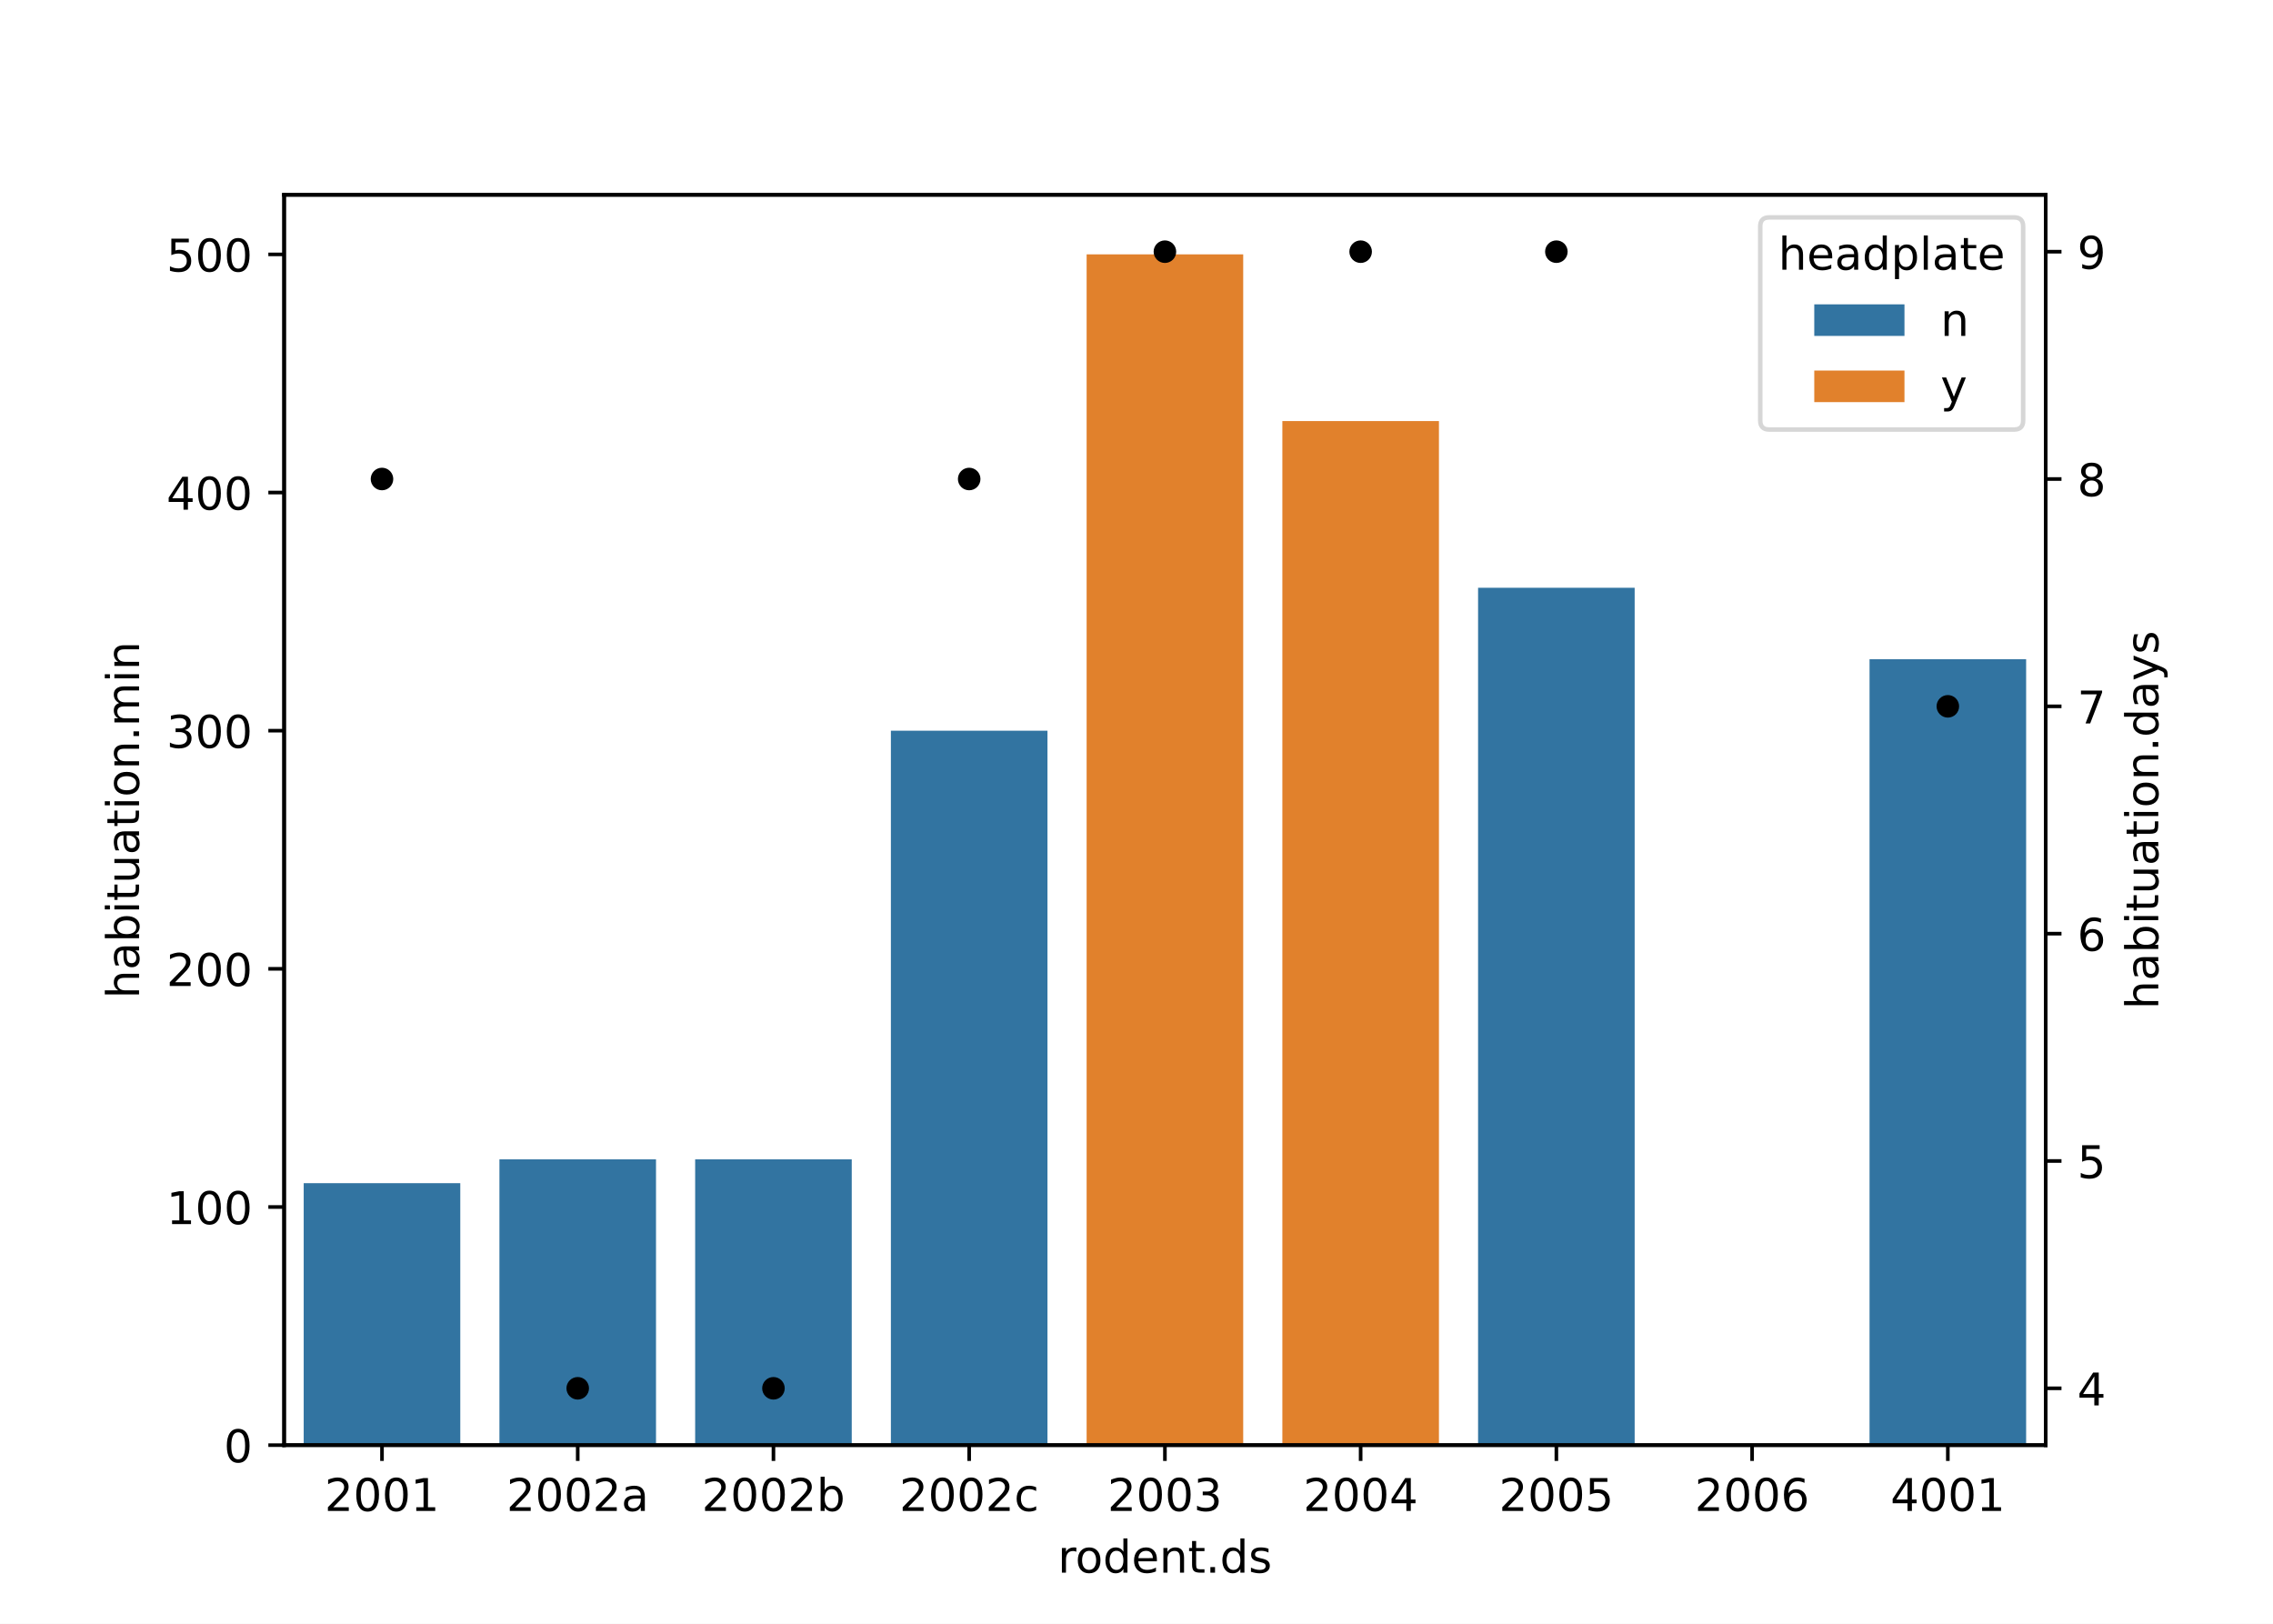
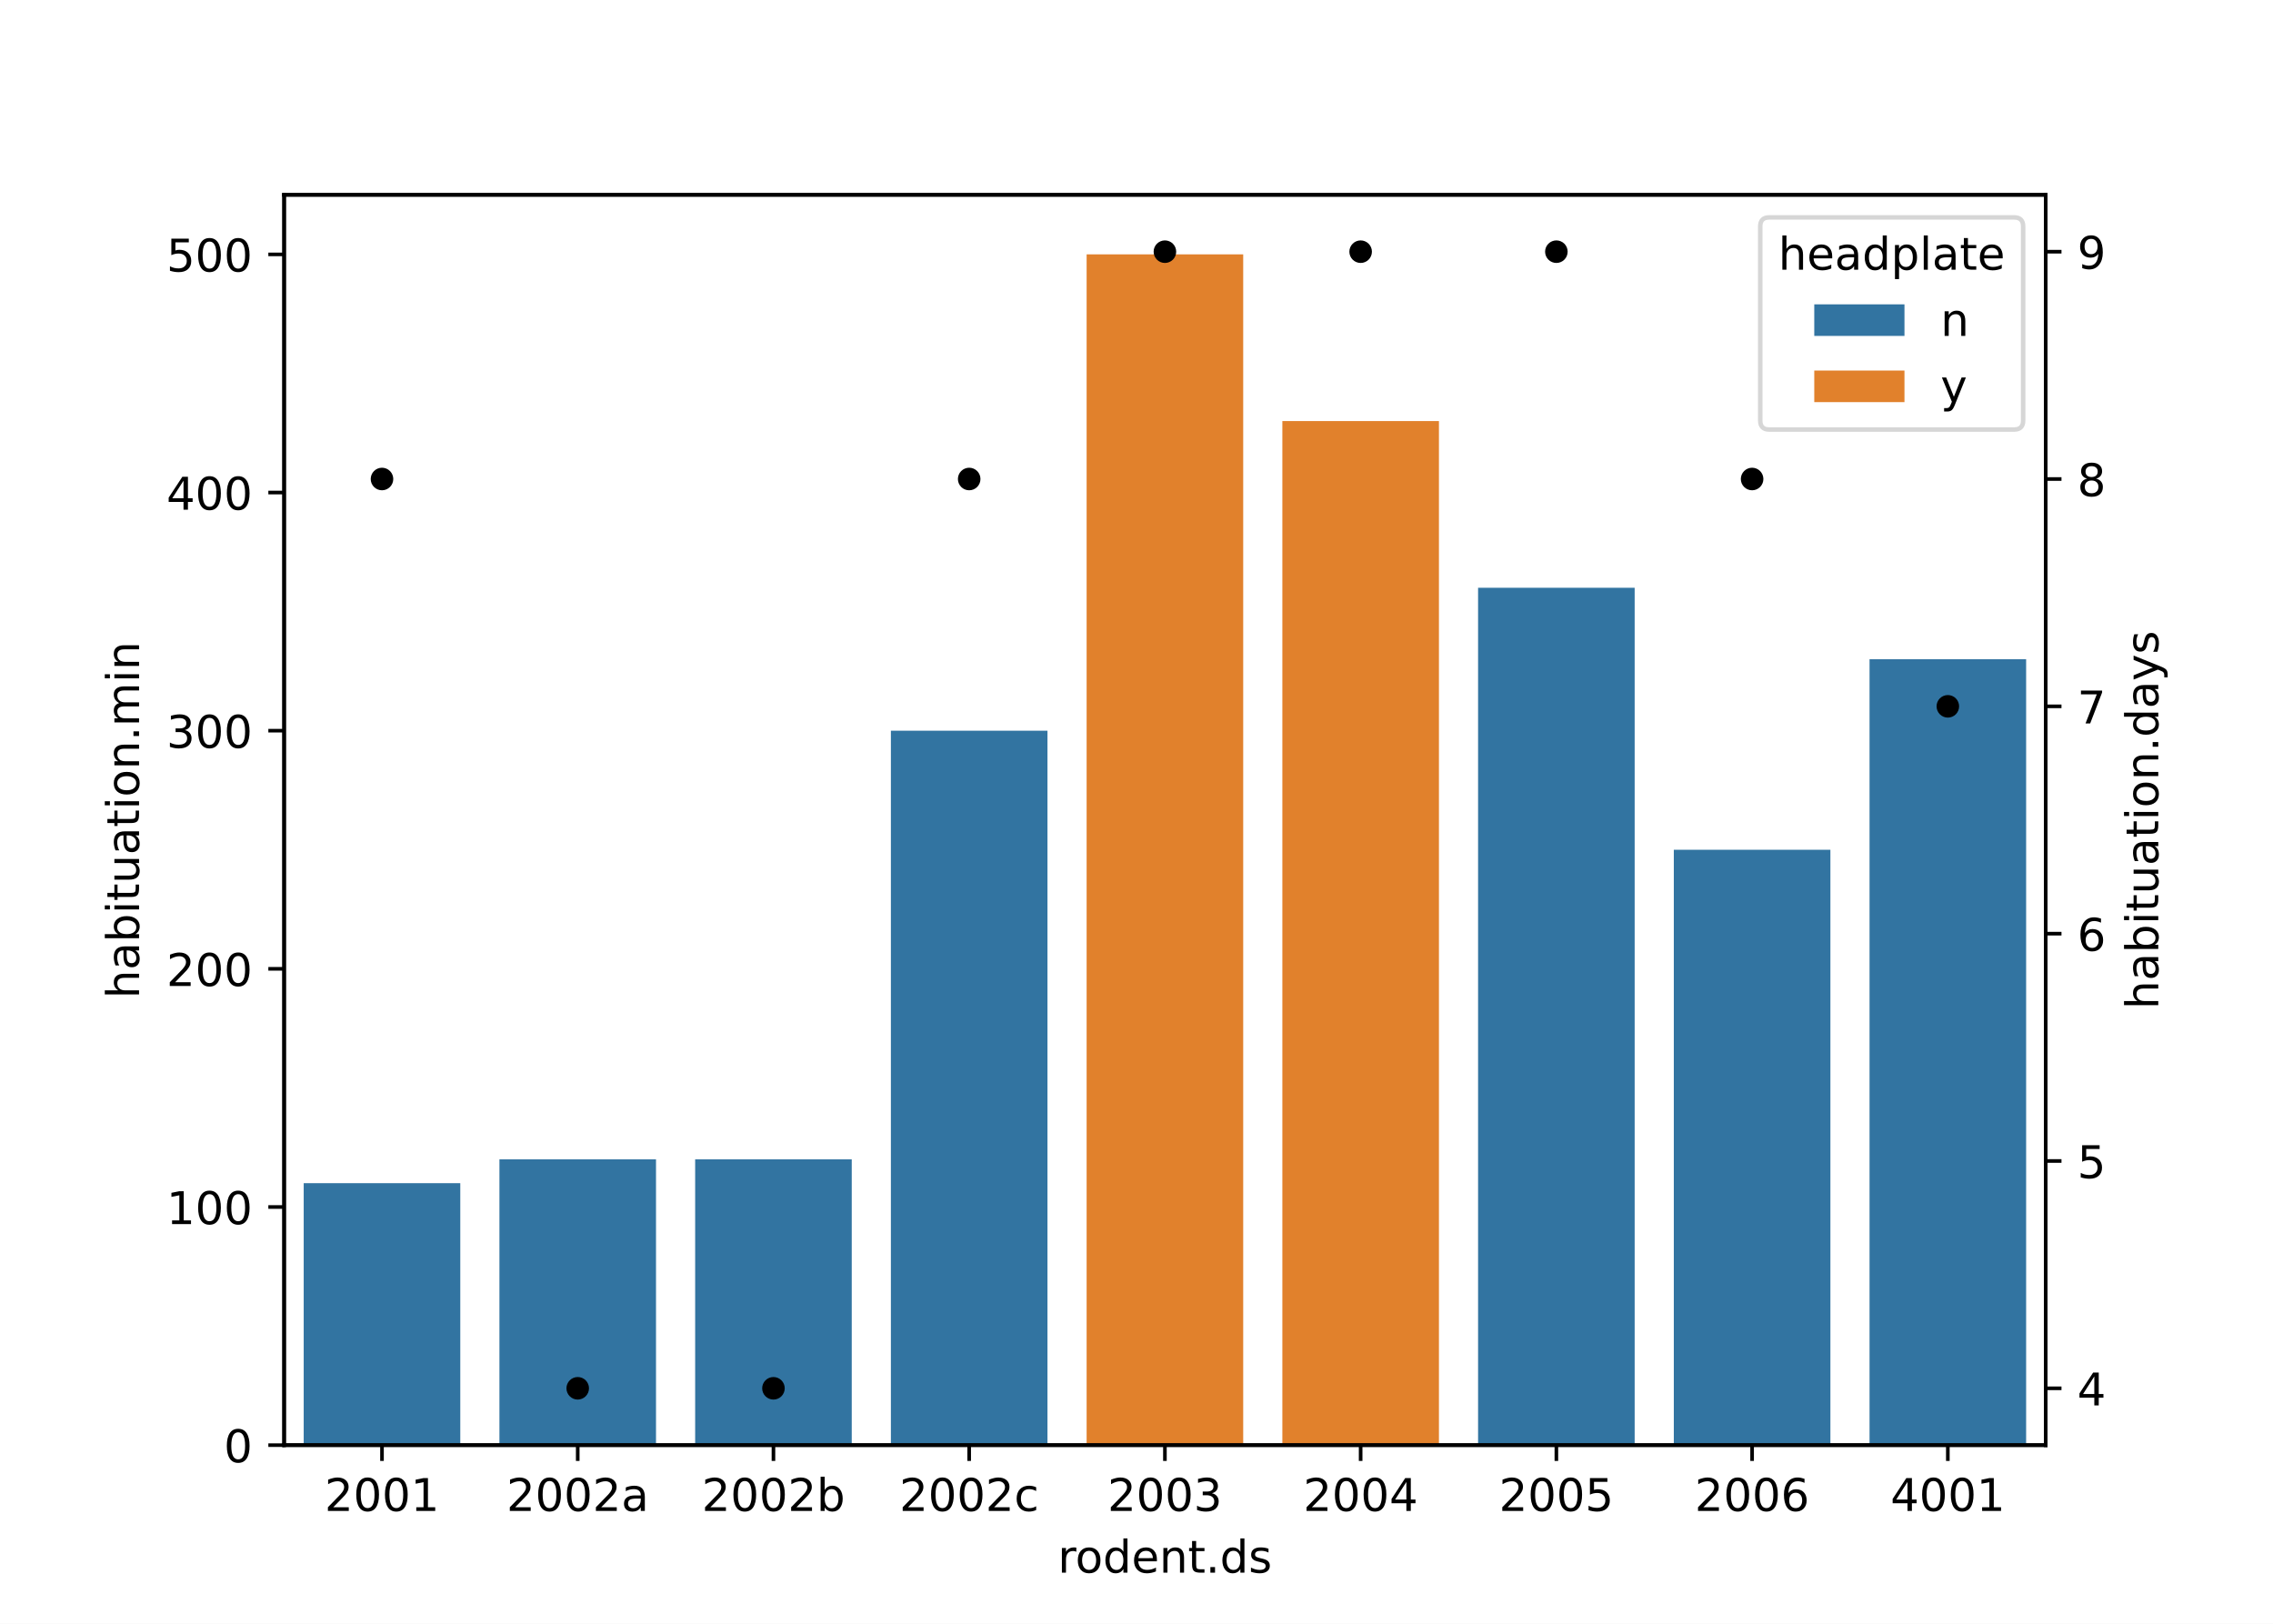
<svg xmlns="http://www.w3.org/2000/svg" xmlns:xlink="http://www.w3.org/1999/xlink" width="504pt" height="360pt" viewBox="0 0 504 360" version="1.1">
  <defs>
    <style type="text/css">*{stroke-linejoin: round; stroke-linecap: butt}</style>
  </defs>
  <g id="figure_1">
    <g id="patch_1">
      <path d="M 0 360  L 504 360  L 504 0  L 0 0  z " style="fill: #ffffff" />
    </g>
    <g id="axes_1">
      <g id="patch_2">
        <path d="M 63 320.4  L 453.6 320.4  L 453.6 43.2  L 63 43.2  z " style="fill: #ffffff" />
      </g>
      <g id="patch_3">
-         <path d="M 67.34 320.4  L 102.06 320.4  L 102.06 262.32  L 67.34 262.32  z " clip-path="url(#p3a5b4fd24f)" style="fill: #3274a1" />
+         <path d="M 67.34 320.4  L 102.06 320.4  L 102.06 262.32  L 67.34 262.32  z " clip-path="url(#pb6bd3cffd9)" style="fill: #3274a1" />
      </g>
      <g id="patch_4">
-         <path d="M 110.74 320.4  L 145.46 320.4  L 145.46 257.04  L 110.74 257.04  z " clip-path="url(#p3a5b4fd24f)" style="fill: #3274a1" />
+         <path d="M 110.74 320.4  L 145.46 320.4  L 145.46 257.04  L 110.74 257.04  z " clip-path="url(#pb6bd3cffd9)" style="fill: #3274a1" />
      </g>
      <g id="patch_5">
-         <path d="M 154.14 320.4  L 188.86 320.4  L 188.86 257.04  L 154.14 257.04  z " clip-path="url(#p3a5b4fd24f)" style="fill: #3274a1" />
+         <path d="M 154.14 320.4  L 188.86 320.4  L 188.86 257.04  L 154.14 257.04  z " clip-path="url(#pb6bd3cffd9)" style="fill: #3274a1" />
      </g>
      <g id="patch_6">
-         <path d="M 197.54 320.4  L 232.26 320.4  L 232.26 162  L 197.54 162  z " clip-path="url(#p3a5b4fd24f)" style="fill: #3274a1" />
+         <path d="M 197.54 320.4  L 232.26 320.4  L 232.26 162  L 197.54 162  z " clip-path="url(#pb6bd3cffd9)" style="fill: #3274a1" />
      </g>
      <g id="patch_7">
-         <path d="M 327.74 320.4  L 362.46 320.4  L 362.46 130.32  L 327.74 130.32  z " clip-path="url(#p3a5b4fd24f)" style="fill: #3274a1" />
+         <path d="M 327.74 320.4  L 362.46 320.4  L 362.46 130.32  L 327.74 130.32  z " clip-path="url(#pb6bd3cffd9)" style="fill: #3274a1" />
      </g>
      <g id="patch_8">
-         <path d="M 414.54 320.4  L 449.26 320.4  L 449.26 146.16  L 414.54 146.16  z " clip-path="url(#p3a5b4fd24f)" style="fill: #3274a1" />
+         <path d="M 371.14 320.4  L 405.86 320.4  L 405.86 188.4  L 371.14 188.4  z " clip-path="url(#pb6bd3cffd9)" style="fill: #3274a1" />
      </g>
      <g id="patch_9">
-         <path d="M 240.94 320.4  L 275.66 320.4  L 275.66 56.4  L 240.94 56.4  z " clip-path="url(#p3a5b4fd24f)" style="fill: #e1812c" />
+         <path d="M 414.54 320.4  L 449.26 320.4  L 449.26 146.16  L 414.54 146.16  z " clip-path="url(#pb6bd3cffd9)" style="fill: #3274a1" />
      </g>
      <g id="patch_10">
-         <path d="M 284.34 320.4  L 319.06 320.4  L 319.06 93.36  L 284.34 93.36  z " clip-path="url(#p3a5b4fd24f)" style="fill: #e1812c" />
+         <path d="M 240.94 320.4  L 275.66 320.4  L 275.66 56.4  L 240.94 56.4  z " clip-path="url(#pb6bd3cffd9)" style="fill: #e1812c" />
      </g>
      <g id="patch_11">
-         <path d="M 84.7 320.4  L 84.7 320.4  L 84.7 320.4  L 84.7 320.4  z " clip-path="url(#p3a5b4fd24f)" style="fill: #3274a1" />
+         <path d="M 284.34 320.4  L 319.06 320.4  L 319.06 93.36  L 284.34 93.36  z " clip-path="url(#pb6bd3cffd9)" style="fill: #e1812c" />
      </g>
      <g id="patch_12">
-         <path d="M 84.7 320.4  L 84.7 320.4  L 84.7 320.4  L 84.7 320.4  z " clip-path="url(#p3a5b4fd24f)" style="fill: #e1812c" />
+         <path d="M 84.7 320.4  L 84.7 320.4  L 84.7 320.4  L 84.7 320.4  z " clip-path="url(#pb6bd3cffd9)" style="fill: #3274a1" />
+       </g>
+       <g id="patch_13">
+         <path d="M 84.7 320.4  L 84.7 320.4  L 84.7 320.4  L 84.7 320.4  z " clip-path="url(#pb6bd3cffd9)" style="fill: #e1812c" />
      </g>
      <g id="matplotlib.axis_1">
        <g id="xtick_1">
          <g id="line2d_1">
            <defs>
-               <path id="m204ab51cd9" d="M 0 0  L 0 3.5  " style="stroke: #000000; stroke-width: 0.8" />
+               <path id="ma898534e21" d="M 0 0  L 0 3.5  " style="stroke: #000000; stroke-width: 0.8" />
            </defs>
            <g>
-               <use xlink:href="#m204ab51cd9" x="84.7" y="320.4" style="stroke: #000000; stroke-width: 0.8" />
+               <use xlink:href="#ma898534e21" x="84.7" y="320.4" style="stroke: #000000; stroke-width: 0.8" />
            </g>
          </g>
          <g id="text_1">
            <g transform="translate(71.975 334.9984) scale(0.1 -0.1)">
              <defs>
                <path id="DejaVuSans-32" d="M 1228 531  L 3431 531  L 3431 0  L 469 0  L 469 531  Q 828 903 1448 1529  Q 2069 2156 2228 2338  Q 2531 2678 2651 2914  Q 2772 3150 2772 3378  Q 2772 3750 2511 3984  Q 2250 4219 1831 4219  Q 1534 4219 1204 4116  Q 875 4013 500 3803  L 500 4441  Q 881 4594 1212 4672  Q 1544 4750 1819 4750  Q 2544 4750 2975 4387  Q 3406 4025 3406 3419  Q 3406 3131 3298 2873  Q 3191 2616 2906 2266  Q 2828 2175 2409 1742  Q 1991 1309 1228 531  z " transform="scale(0.015625)" />
                <path id="DejaVuSans-30" d="M 2034 4250  Q 1547 4250 1301 3770  Q 1056 3291 1056 2328  Q 1056 1369 1301 889  Q 1547 409 2034 409  Q 2525 409 2770 889  Q 3016 1369 3016 2328  Q 3016 3291 2770 3770  Q 2525 4250 2034 4250  z M 2034 4750  Q 2819 4750 3233 4129  Q 3647 3509 3647 2328  Q 3647 1150 3233 529  Q 2819 -91 2034 -91  Q 1250 -91 836 529  Q 422 1150 422 2328  Q 422 3509 836 4129  Q 1250 4750 2034 4750  z " transform="scale(0.015625)" />
                <path id="DejaVuSans-31" d="M 794 531  L 1825 531  L 1825 4091  L 703 3866  L 703 4441  L 1819 4666  L 2450 4666  L 2450 531  L 3481 531  L 3481 0  L 794 0  L 794 531  z " transform="scale(0.015625)" />
              </defs>
              <use xlink:href="#DejaVuSans-32" />
              <use xlink:href="#DejaVuSans-30" transform="translate(63.62305 0)" />
              <use xlink:href="#DejaVuSans-30" transform="translate(127.2461 0)" />
              <use xlink:href="#DejaVuSans-31" transform="translate(190.8691 0)" />
            </g>
          </g>
        </g>
        <g id="xtick_2">
          <g id="line2d_2">
            <g>
-               <use xlink:href="#m204ab51cd9" x="128.1" y="320.4" style="stroke: #000000; stroke-width: 0.8" />
+               <use xlink:href="#ma898534e21" x="128.1" y="320.4" style="stroke: #000000; stroke-width: 0.8" />
            </g>
          </g>
          <g id="text_2">
            <g transform="translate(112.3109 334.9984) scale(0.1 -0.1)">
              <defs>
                <path id="DejaVuSans-61" d="M 2194 1759  Q 1497 1759 1228 1600  Q 959 1441 959 1056  Q 959 750 1161 570  Q 1363 391 1709 391  Q 2188 391 2477 730  Q 2766 1069 2766 1631  L 2766 1759  L 2194 1759  z M 3341 1997  L 3341 0  L 2766 0  L 2766 531  Q 2569 213 2275 61  Q 1981 -91 1556 -91  Q 1019 -91 701 211  Q 384 513 384 1019  Q 384 1609 779 1909  Q 1175 2209 1959 2209  L 2766 2209  L 2766 2266  Q 2766 2663 2505 2880  Q 2244 3097 1772 3097  Q 1472 3097 1187 3025  Q 903 2953 641 2809  L 641 3341  Q 956 3463 1253 3523  Q 1550 3584 1831 3584  Q 2591 3584 2966 3190  Q 3341 2797 3341 1997  z " transform="scale(0.015625)" />
              </defs>
              <use xlink:href="#DejaVuSans-32" />
              <use xlink:href="#DejaVuSans-30" transform="translate(63.62305 0)" />
              <use xlink:href="#DejaVuSans-30" transform="translate(127.2461 0)" />
              <use xlink:href="#DejaVuSans-32" transform="translate(190.8691 0)" />
              <use xlink:href="#DejaVuSans-61" transform="translate(254.4922 0)" />
            </g>
          </g>
        </g>
        <g id="xtick_3">
          <g id="line2d_3">
            <g>
-               <use xlink:href="#m204ab51cd9" x="171.5" y="320.4" style="stroke: #000000; stroke-width: 0.8" />
+               <use xlink:href="#ma898534e21" x="171.5" y="320.4" style="stroke: #000000; stroke-width: 0.8" />
            </g>
          </g>
          <g id="text_3">
            <g transform="translate(155.6008 334.9984) scale(0.1 -0.1)">
              <defs>
                <path id="DejaVuSans-62" d="M 3116 1747  Q 3116 2381 2855 2742  Q 2594 3103 2138 3103  Q 1681 3103 1420 2742  Q 1159 2381 1159 1747  Q 1159 1113 1420 752  Q 1681 391 2138 391  Q 2594 391 2855 752  Q 3116 1113 3116 1747  z M 1159 2969  Q 1341 3281 1617 3432  Q 1894 3584 2278 3584  Q 2916 3584 3314 3078  Q 3713 2572 3713 1747  Q 3713 922 3314 415  Q 2916 -91 2278 -91  Q 1894 -91 1617 61  Q 1341 213 1159 525  L 1159 0  L 581 0  L 581 4863  L 1159 4863  L 1159 2969  z " transform="scale(0.015625)" />
              </defs>
              <use xlink:href="#DejaVuSans-32" />
              <use xlink:href="#DejaVuSans-30" transform="translate(63.62305 0)" />
              <use xlink:href="#DejaVuSans-30" transform="translate(127.2461 0)" />
              <use xlink:href="#DejaVuSans-32" transform="translate(190.8691 0)" />
              <use xlink:href="#DejaVuSans-62" transform="translate(254.4922 0)" />
            </g>
          </g>
        </g>
        <g id="xtick_4">
          <g id="line2d_4">
            <g>
-               <use xlink:href="#m204ab51cd9" x="214.9" y="320.4" style="stroke: #000000; stroke-width: 0.8" />
+               <use xlink:href="#ma898534e21" x="214.9" y="320.4" style="stroke: #000000; stroke-width: 0.8" />
            </g>
          </g>
          <g id="text_4">
            <g transform="translate(199.4258 334.9984) scale(0.1 -0.1)">
              <defs>
                <path id="DejaVuSans-63" d="M 3122 3366  L 3122 2828  Q 2878 2963 2633 3030  Q 2388 3097 2138 3097  Q 1578 3097 1268 2742  Q 959 2388 959 1747  Q 959 1106 1268 751  Q 1578 397 2138 397  Q 2388 397 2633 464  Q 2878 531 3122 666  L 3122 134  Q 2881 22 2623 -34  Q 2366 -91 2075 -91  Q 1284 -91 818 406  Q 353 903 353 1747  Q 353 2603 823 3093  Q 1294 3584 2113 3584  Q 2378 3584 2631 3529  Q 2884 3475 3122 3366  z " transform="scale(0.015625)" />
              </defs>
              <use xlink:href="#DejaVuSans-32" />
              <use xlink:href="#DejaVuSans-30" transform="translate(63.62305 0)" />
              <use xlink:href="#DejaVuSans-30" transform="translate(127.2461 0)" />
              <use xlink:href="#DejaVuSans-32" transform="translate(190.8691 0)" />
              <use xlink:href="#DejaVuSans-63" transform="translate(254.4922 0)" />
            </g>
          </g>
        </g>
        <g id="xtick_5">
          <g id="line2d_5">
            <g>
-               <use xlink:href="#m204ab51cd9" x="258.3" y="320.4" style="stroke: #000000; stroke-width: 0.8" />
+               <use xlink:href="#ma898534e21" x="258.3" y="320.4" style="stroke: #000000; stroke-width: 0.8" />
            </g>
          </g>
          <g id="text_5">
            <g transform="translate(245.575 334.9984) scale(0.1 -0.1)">
              <defs>
                <path id="DejaVuSans-33" d="M 2597 2516  Q 3050 2419 3304 2112  Q 3559 1806 3559 1356  Q 3559 666 3084 287  Q 2609 -91 1734 -91  Q 1441 -91 1130 -33  Q 819 25 488 141  L 488 750  Q 750 597 1062 519  Q 1375 441 1716 441  Q 2309 441 2620 675  Q 2931 909 2931 1356  Q 2931 1769 2642 2001  Q 2353 2234 1838 2234  L 1294 2234  L 1294 2753  L 1863 2753  Q 2328 2753 2575 2939  Q 2822 3125 2822 3475  Q 2822 3834 2567 4026  Q 2313 4219 1838 4219  Q 1578 4219 1281 4162  Q 984 4106 628 3988  L 628 4550  Q 988 4650 1302 4700  Q 1616 4750 1894 4750  Q 2613 4750 3031 4423  Q 3450 4097 3450 3541  Q 3450 3153 3228 2886  Q 3006 2619 2597 2516  z " transform="scale(0.015625)" />
              </defs>
              <use xlink:href="#DejaVuSans-32" />
              <use xlink:href="#DejaVuSans-30" transform="translate(63.62305 0)" />
              <use xlink:href="#DejaVuSans-30" transform="translate(127.2461 0)" />
              <use xlink:href="#DejaVuSans-33" transform="translate(190.8691 0)" />
            </g>
          </g>
        </g>
        <g id="xtick_6">
          <g id="line2d_6">
            <g>
-               <use xlink:href="#m204ab51cd9" x="301.7" y="320.4" style="stroke: #000000; stroke-width: 0.8" />
+               <use xlink:href="#ma898534e21" x="301.7" y="320.4" style="stroke: #000000; stroke-width: 0.8" />
            </g>
          </g>
          <g id="text_6">
            <g transform="translate(288.975 334.9984) scale(0.1 -0.1)">
              <defs>
                <path id="DejaVuSans-34" d="M 2419 4116  L 825 1625  L 2419 1625  L 2419 4116  z M 2253 4666  L 3047 4666  L 3047 1625  L 3713 1625  L 3713 1100  L 3047 1100  L 3047 0  L 2419 0  L 2419 1100  L 313 1100  L 313 1709  L 2253 4666  z " transform="scale(0.015625)" />
              </defs>
              <use xlink:href="#DejaVuSans-32" />
              <use xlink:href="#DejaVuSans-30" transform="translate(63.62305 0)" />
              <use xlink:href="#DejaVuSans-30" transform="translate(127.2461 0)" />
              <use xlink:href="#DejaVuSans-34" transform="translate(190.8691 0)" />
            </g>
          </g>
        </g>
        <g id="xtick_7">
          <g id="line2d_7">
            <g>
-               <use xlink:href="#m204ab51cd9" x="345.1" y="320.4" style="stroke: #000000; stroke-width: 0.8" />
+               <use xlink:href="#ma898534e21" x="345.1" y="320.4" style="stroke: #000000; stroke-width: 0.8" />
            </g>
          </g>
          <g id="text_7">
            <g transform="translate(332.375 334.9984) scale(0.1 -0.1)">
              <defs>
                <path id="DejaVuSans-35" d="M 691 4666  L 3169 4666  L 3169 4134  L 1269 4134  L 1269 2991  Q 1406 3038 1543 3061  Q 1681 3084 1819 3084  Q 2600 3084 3056 2656  Q 3513 2228 3513 1497  Q 3513 744 3044 326  Q 2575 -91 1722 -91  Q 1428 -91 1123 -41  Q 819 9 494 109  L 494 744  Q 775 591 1075 516  Q 1375 441 1709 441  Q 2250 441 2565 725  Q 2881 1009 2881 1497  Q 2881 1984 2565 2268  Q 2250 2553 1709 2553  Q 1456 2553 1204 2497  Q 953 2441 691 2322  L 691 4666  z " transform="scale(0.015625)" />
              </defs>
              <use xlink:href="#DejaVuSans-32" />
              <use xlink:href="#DejaVuSans-30" transform="translate(63.62305 0)" />
              <use xlink:href="#DejaVuSans-30" transform="translate(127.2461 0)" />
              <use xlink:href="#DejaVuSans-35" transform="translate(190.8691 0)" />
            </g>
          </g>
        </g>
        <g id="xtick_8">
          <g id="line2d_8">
            <g>
-               <use xlink:href="#m204ab51cd9" x="388.5" y="320.4" style="stroke: #000000; stroke-width: 0.8" />
+               <use xlink:href="#ma898534e21" x="388.5" y="320.4" style="stroke: #000000; stroke-width: 0.8" />
            </g>
          </g>
          <g id="text_8">
            <g transform="translate(375.775 334.9984) scale(0.1 -0.1)">
              <defs>
                <path id="DejaVuSans-36" d="M 2113 2584  Q 1688 2584 1439 2293  Q 1191 2003 1191 1497  Q 1191 994 1439 701  Q 1688 409 2113 409  Q 2538 409 2786 701  Q 3034 994 3034 1497  Q 3034 2003 2786 2293  Q 2538 2584 2113 2584  z M 3366 4563  L 3366 3988  Q 3128 4100 2886 4159  Q 2644 4219 2406 4219  Q 1781 4219 1451 3797  Q 1122 3375 1075 2522  Q 1259 2794 1537 2939  Q 1816 3084 2150 3084  Q 2853 3084 3261 2657  Q 3669 2231 3669 1497  Q 3669 778 3244 343  Q 2819 -91 2113 -91  Q 1303 -91 875 529  Q 447 1150 447 2328  Q 447 3434 972 4092  Q 1497 4750 2381 4750  Q 2619 4750 2861 4703  Q 3103 4656 3366 4563  z " transform="scale(0.015625)" />
              </defs>
              <use xlink:href="#DejaVuSans-32" />
              <use xlink:href="#DejaVuSans-30" transform="translate(63.62305 0)" />
              <use xlink:href="#DejaVuSans-30" transform="translate(127.2461 0)" />
              <use xlink:href="#DejaVuSans-36" transform="translate(190.8691 0)" />
            </g>
          </g>
        </g>
        <g id="xtick_9">
          <g id="line2d_9">
            <g>
-               <use xlink:href="#m204ab51cd9" x="431.9" y="320.4" style="stroke: #000000; stroke-width: 0.8" />
+               <use xlink:href="#ma898534e21" x="431.9" y="320.4" style="stroke: #000000; stroke-width: 0.8" />
            </g>
          </g>
          <g id="text_9">
            <g transform="translate(419.175 334.9984) scale(0.1 -0.1)">
              <use xlink:href="#DejaVuSans-34" />
              <use xlink:href="#DejaVuSans-30" transform="translate(63.62305 0)" />
              <use xlink:href="#DejaVuSans-30" transform="translate(127.2461 0)" />
              <use xlink:href="#DejaVuSans-31" transform="translate(190.8691 0)" />
            </g>
          </g>
        </g>
        <g id="text_10">
          <g transform="translate(234.55 348.6766) scale(0.1 -0.1)">
            <defs>
              <path id="DejaVuSans-72" d="M 2631 2963  Q 2534 3019 2420 3045  Q 2306 3072 2169 3072  Q 1681 3072 1420 2755  Q 1159 2438 1159 1844  L 1159 0  L 581 0  L 581 3500  L 1159 3500  L 1159 2956  Q 1341 3275 1631 3429  Q 1922 3584 2338 3584  Q 2397 3584 2469 3576  Q 2541 3569 2628 3553  L 2631 2963  z " transform="scale(0.015625)" />
              <path id="DejaVuSans-6f" d="M 1959 3097  Q 1497 3097 1228 2736  Q 959 2375 959 1747  Q 959 1119 1226 758  Q 1494 397 1959 397  Q 2419 397 2687 759  Q 2956 1122 2956 1747  Q 2956 2369 2687 2733  Q 2419 3097 1959 3097  z M 1959 3584  Q 2709 3584 3137 3096  Q 3566 2609 3566 1747  Q 3566 888 3137 398  Q 2709 -91 1959 -91  Q 1206 -91 779 398  Q 353 888 353 1747  Q 353 2609 779 3096  Q 1206 3584 1959 3584  z " transform="scale(0.015625)" />
              <path id="DejaVuSans-64" d="M 2906 2969  L 2906 4863  L 3481 4863  L 3481 0  L 2906 0  L 2906 525  Q 2725 213 2448 61  Q 2172 -91 1784 -91  Q 1150 -91 751 415  Q 353 922 353 1747  Q 353 2572 751 3078  Q 1150 3584 1784 3584  Q 2172 3584 2448 3432  Q 2725 3281 2906 2969  z M 947 1747  Q 947 1113 1208 752  Q 1469 391 1925 391  Q 2381 391 2643 752  Q 2906 1113 2906 1747  Q 2906 2381 2643 2742  Q 2381 3103 1925 3103  Q 1469 3103 1208 2742  Q 947 2381 947 1747  z " transform="scale(0.015625)" />
              <path id="DejaVuSans-65" d="M 3597 1894  L 3597 1613  L 953 1613  Q 991 1019 1311 708  Q 1631 397 2203 397  Q 2534 397 2845 478  Q 3156 559 3463 722  L 3463 178  Q 3153 47 2828 -22  Q 2503 -91 2169 -91  Q 1331 -91 842 396  Q 353 884 353 1716  Q 353 2575 817 3079  Q 1281 3584 2069 3584  Q 2775 3584 3186 3129  Q 3597 2675 3597 1894  z M 3022 2063  Q 3016 2534 2758 2815  Q 2500 3097 2075 3097  Q 1594 3097 1305 2825  Q 1016 2553 972 2059  L 3022 2063  z " transform="scale(0.015625)" />
              <path id="DejaVuSans-6e" d="M 3513 2113  L 3513 0  L 2938 0  L 2938 2094  Q 2938 2591 2744 2837  Q 2550 3084 2163 3084  Q 1697 3084 1428 2787  Q 1159 2491 1159 1978  L 1159 0  L 581 0  L 581 3500  L 1159 3500  L 1159 2956  Q 1366 3272 1645 3428  Q 1925 3584 2291 3584  Q 2894 3584 3203 3211  Q 3513 2838 3513 2113  z " transform="scale(0.015625)" />
              <path id="DejaVuSans-74" d="M 1172 4494  L 1172 3500  L 2356 3500  L 2356 3053  L 1172 3053  L 1172 1153  Q 1172 725 1289 603  Q 1406 481 1766 481  L 2356 481  L 2356 0  L 1766 0  Q 1100 0 847 248  Q 594 497 594 1153  L 594 3053  L 172 3053  L 172 3500  L 594 3500  L 594 4494  L 1172 4494  z " transform="scale(0.015625)" />
              <path id="DejaVuSans-2e" d="M 684 794  L 1344 794  L 1344 0  L 684 0  L 684 794  z " transform="scale(0.015625)" />
              <path id="DejaVuSans-73" d="M 2834 3397  L 2834 2853  Q 2591 2978 2328 3040  Q 2066 3103 1784 3103  Q 1356 3103 1142 2972  Q 928 2841 928 2578  Q 928 2378 1081 2264  Q 1234 2150 1697 2047  L 1894 2003  Q 2506 1872 2764 1633  Q 3022 1394 3022 966  Q 3022 478 2636 193  Q 2250 -91 1575 -91  Q 1294 -91 989 -36  Q 684 19 347 128  L 347 722  Q 666 556 975 473  Q 1284 391 1588 391  Q 1994 391 2212 530  Q 2431 669 2431 922  Q 2431 1156 2273 1281  Q 2116 1406 1581 1522  L 1381 1569  Q 847 1681 609 1914  Q 372 2147 372 2553  Q 372 3047 722 3315  Q 1072 3584 1716 3584  Q 2034 3584 2315 3537  Q 2597 3491 2834 3397  z " transform="scale(0.015625)" />
            </defs>
            <use xlink:href="#DejaVuSans-72" />
            <use xlink:href="#DejaVuSans-6f" transform="translate(38.86328 0)" />
            <use xlink:href="#DejaVuSans-64" transform="translate(100.0449 0)" />
            <use xlink:href="#DejaVuSans-65" transform="translate(163.5215 0)" />
            <use xlink:href="#DejaVuSans-6e" transform="translate(225.0449 0)" />
            <use xlink:href="#DejaVuSans-74" transform="translate(288.4238 0)" />
            <use xlink:href="#DejaVuSans-2e" transform="translate(327.6328 0)" />
            <use xlink:href="#DejaVuSans-64" transform="translate(359.4199 0)" />
            <use xlink:href="#DejaVuSans-73" transform="translate(422.8965 0)" />
          </g>
        </g>
      </g>
      <g id="matplotlib.axis_2">
        <g id="ytick_1">
          <g id="line2d_10">
            <defs>
-               <path id="m8e3049b7a8" d="M 0 0  L -3.5 0  " style="stroke: #000000; stroke-width: 0.8" />
+               <path id="mf8845436c9" d="M 0 0  L -3.5 0  " style="stroke: #000000; stroke-width: 0.8" />
            </defs>
            <g>
-               <use xlink:href="#m8e3049b7a8" x="63" y="320.4" style="stroke: #000000; stroke-width: 0.8" />
+               <use xlink:href="#mf8845436c9" x="63" y="320.4" style="stroke: #000000; stroke-width: 0.8" />
            </g>
          </g>
          <g id="text_11">
            <g transform="translate(49.6375 324.1992) scale(0.1 -0.1)">
              <use xlink:href="#DejaVuSans-30" />
            </g>
          </g>
        </g>
        <g id="ytick_2">
          <g id="line2d_11">
            <g>
-               <use xlink:href="#m8e3049b7a8" x="63" y="267.6" style="stroke: #000000; stroke-width: 0.8" />
+               <use xlink:href="#mf8845436c9" x="63" y="267.6" style="stroke: #000000; stroke-width: 0.8" />
            </g>
          </g>
          <g id="text_12">
            <g transform="translate(36.9125 271.3992) scale(0.1 -0.1)">
              <use xlink:href="#DejaVuSans-31" />
              <use xlink:href="#DejaVuSans-30" transform="translate(63.62305 0)" />
              <use xlink:href="#DejaVuSans-30" transform="translate(127.2461 0)" />
            </g>
          </g>
        </g>
        <g id="ytick_3">
          <g id="line2d_12">
            <g>
-               <use xlink:href="#m8e3049b7a8" x="63" y="214.8" style="stroke: #000000; stroke-width: 0.8" />
+               <use xlink:href="#mf8845436c9" x="63" y="214.8" style="stroke: #000000; stroke-width: 0.8" />
            </g>
          </g>
          <g id="text_13">
            <g transform="translate(36.9125 218.5992) scale(0.1 -0.1)">
              <use xlink:href="#DejaVuSans-32" />
              <use xlink:href="#DejaVuSans-30" transform="translate(63.62305 0)" />
              <use xlink:href="#DejaVuSans-30" transform="translate(127.2461 0)" />
            </g>
          </g>
        </g>
        <g id="ytick_4">
          <g id="line2d_13">
            <g>
-               <use xlink:href="#m8e3049b7a8" x="63" y="162" style="stroke: #000000; stroke-width: 0.8" />
+               <use xlink:href="#mf8845436c9" x="63" y="162" style="stroke: #000000; stroke-width: 0.8" />
            </g>
          </g>
          <g id="text_14">
            <g transform="translate(36.9125 165.7992) scale(0.1 -0.1)">
              <use xlink:href="#DejaVuSans-33" />
              <use xlink:href="#DejaVuSans-30" transform="translate(63.62305 0)" />
              <use xlink:href="#DejaVuSans-30" transform="translate(127.2461 0)" />
            </g>
          </g>
        </g>
        <g id="ytick_5">
          <g id="line2d_14">
            <g>
-               <use xlink:href="#m8e3049b7a8" x="63" y="109.2" style="stroke: #000000; stroke-width: 0.8" />
+               <use xlink:href="#mf8845436c9" x="63" y="109.2" style="stroke: #000000; stroke-width: 0.8" />
            </g>
          </g>
          <g id="text_15">
            <g transform="translate(36.9125 112.9992) scale(0.1 -0.1)">
              <use xlink:href="#DejaVuSans-34" />
              <use xlink:href="#DejaVuSans-30" transform="translate(63.62305 0)" />
              <use xlink:href="#DejaVuSans-30" transform="translate(127.2461 0)" />
            </g>
          </g>
        </g>
        <g id="ytick_6">
          <g id="line2d_15">
            <g>
-               <use xlink:href="#m8e3049b7a8" x="63" y="56.4" style="stroke: #000000; stroke-width: 0.8" />
+               <use xlink:href="#mf8845436c9" x="63" y="56.4" style="stroke: #000000; stroke-width: 0.8" />
            </g>
          </g>
          <g id="text_16">
            <g transform="translate(36.9125 60.19922) scale(0.1 -0.1)">
              <use xlink:href="#DejaVuSans-35" />
              <use xlink:href="#DejaVuSans-30" transform="translate(63.62305 0)" />
              <use xlink:href="#DejaVuSans-30" transform="translate(127.2461 0)" />
            </g>
          </g>
        </g>
        <g id="text_17">
          <g transform="translate(30.83281 221.3836) rotate(-90) scale(0.1 -0.1)">
            <defs>
              <path id="DejaVuSans-68" d="M 3513 2113  L 3513 0  L 2938 0  L 2938 2094  Q 2938 2591 2744 2837  Q 2550 3084 2163 3084  Q 1697 3084 1428 2787  Q 1159 2491 1159 1978  L 1159 0  L 581 0  L 581 4863  L 1159 4863  L 1159 2956  Q 1366 3272 1645 3428  Q 1925 3584 2291 3584  Q 2894 3584 3203 3211  Q 3513 2838 3513 2113  z " transform="scale(0.015625)" />
              <path id="DejaVuSans-69" d="M 603 3500  L 1178 3500  L 1178 0  L 603 0  L 603 3500  z M 603 4863  L 1178 4863  L 1178 4134  L 603 4134  L 603 4863  z " transform="scale(0.015625)" />
              <path id="DejaVuSans-75" d="M 544 1381  L 544 3500  L 1119 3500  L 1119 1403  Q 1119 906 1312 657  Q 1506 409 1894 409  Q 2359 409 2629 706  Q 2900 1003 2900 1516  L 2900 3500  L 3475 3500  L 3475 0  L 2900 0  L 2900 538  Q 2691 219 2414 64  Q 2138 -91 1772 -91  Q 1169 -91 856 284  Q 544 659 544 1381  z M 1991 3584  L 1991 3584  z " transform="scale(0.015625)" />
              <path id="DejaVuSans-6d" d="M 3328 2828  Q 3544 3216 3844 3400  Q 4144 3584 4550 3584  Q 5097 3584 5394 3201  Q 5691 2819 5691 2113  L 5691 0  L 5113 0  L 5113 2094  Q 5113 2597 4934 2840  Q 4756 3084 4391 3084  Q 3944 3084 3684 2787  Q 3425 2491 3425 1978  L 3425 0  L 2847 0  L 2847 2094  Q 2847 2600 2669 2842  Q 2491 3084 2119 3084  Q 1678 3084 1418 2786  Q 1159 2488 1159 1978  L 1159 0  L 581 0  L 581 3500  L 1159 3500  L 1159 2956  Q 1356 3278 1631 3431  Q 1906 3584 2284 3584  Q 2666 3584 2933 3390  Q 3200 3197 3328 2828  z " transform="scale(0.015625)" />
            </defs>
            <use xlink:href="#DejaVuSans-68" />
            <use xlink:href="#DejaVuSans-61" transform="translate(63.37891 0)" />
            <use xlink:href="#DejaVuSans-62" transform="translate(124.6582 0)" />
            <use xlink:href="#DejaVuSans-69" transform="translate(188.1348 0)" />
            <use xlink:href="#DejaVuSans-74" transform="translate(215.918 0)" />
            <use xlink:href="#DejaVuSans-75" transform="translate(255.127 0)" />
            <use xlink:href="#DejaVuSans-61" transform="translate(318.5059 0)" />
            <use xlink:href="#DejaVuSans-74" transform="translate(379.7852 0)" />
            <use xlink:href="#DejaVuSans-69" transform="translate(418.9941 0)" />
            <use xlink:href="#DejaVuSans-6f" transform="translate(446.7773 0)" />
            <use xlink:href="#DejaVuSans-6e" transform="translate(507.959 0)" />
            <use xlink:href="#DejaVuSans-2e" transform="translate(571.3379 0)" />
            <use xlink:href="#DejaVuSans-6d" transform="translate(603.125 0)" />
            <use xlink:href="#DejaVuSans-69" transform="translate(700.5371 0)" />
            <use xlink:href="#DejaVuSans-6e" transform="translate(728.3203 0)" />
          </g>
        </g>
      </g>
      <g id="line2d_16">
-         <path clip-path="url(#p3a5b4fd24f)" style="fill: none; stroke: #424242; stroke-width: 2.25; stroke-linecap: square" />
+         <path clip-path="url(#pb6bd3cffd9)" style="fill: none; stroke: #424242; stroke-width: 2.25; stroke-linecap: square" />
      </g>
      <g id="line2d_17">
-         <path clip-path="url(#p3a5b4fd24f)" style="fill: none; stroke: #424242; stroke-width: 2.25; stroke-linecap: square" />
+         <path clip-path="url(#pb6bd3cffd9)" style="fill: none; stroke: #424242; stroke-width: 2.25; stroke-linecap: square" />
      </g>
      <g id="line2d_18">
-         <path clip-path="url(#p3a5b4fd24f)" style="fill: none; stroke: #424242; stroke-width: 2.25; stroke-linecap: square" />
+         <path clip-path="url(#pb6bd3cffd9)" style="fill: none; stroke: #424242; stroke-width: 2.25; stroke-linecap: square" />
      </g>
      <g id="line2d_19">
-         <path clip-path="url(#p3a5b4fd24f)" style="fill: none; stroke: #424242; stroke-width: 2.25; stroke-linecap: square" />
+         <path clip-path="url(#pb6bd3cffd9)" style="fill: none; stroke: #424242; stroke-width: 2.25; stroke-linecap: square" />
      </g>
      <g id="line2d_20">
-         <path clip-path="url(#p3a5b4fd24f)" style="fill: none; stroke: #424242; stroke-width: 2.25; stroke-linecap: square" />
+         <path clip-path="url(#pb6bd3cffd9)" style="fill: none; stroke: #424242; stroke-width: 2.25; stroke-linecap: square" />
      </g>
      <g id="line2d_21">
-         <path clip-path="url(#p3a5b4fd24f)" style="fill: none; stroke: #424242; stroke-width: 2.25; stroke-linecap: square" />
+         <path clip-path="url(#pb6bd3cffd9)" style="fill: none; stroke: #424242; stroke-width: 2.25; stroke-linecap: square" />
      </g>
      <g id="line2d_22">
-         <path clip-path="url(#p3a5b4fd24f)" style="fill: none; stroke: #424242; stroke-width: 2.25; stroke-linecap: square" />
+         <path clip-path="url(#pb6bd3cffd9)" style="fill: none; stroke: #424242; stroke-width: 2.25; stroke-linecap: square" />
      </g>
      <g id="line2d_23">
-         <path clip-path="url(#p3a5b4fd24f)" style="fill: none; stroke: #424242; stroke-width: 2.25; stroke-linecap: square" />
-       </g>
-       <g id="patch_13">
+         <path clip-path="url(#pb6bd3cffd9)" style="fill: none; stroke: #424242; stroke-width: 2.25; stroke-linecap: square" />
+       </g>
+       <g id="line2d_24">
+         <path clip-path="url(#pb6bd3cffd9)" style="fill: none; stroke: #424242; stroke-width: 2.25; stroke-linecap: square" />
+       </g>
+       <g id="patch_14">
        <path d="M 63 320.4  L 63 43.2  " style="fill: none; stroke: #000000; stroke-width: 0.8; stroke-linejoin: miter; stroke-linecap: square" />
      </g>
-       <g id="patch_14">
+       <g id="patch_15">
        <path d="M 453.6 320.4  L 453.6 43.2  " style="fill: none; stroke: #000000; stroke-width: 0.8; stroke-linejoin: miter; stroke-linecap: square" />
      </g>
-       <g id="patch_15">
+       <g id="patch_16">
        <path d="M 63 320.4  L 453.6 320.4  " style="fill: none; stroke: #000000; stroke-width: 0.8; stroke-linejoin: miter; stroke-linecap: square" />
      </g>
-       <g id="patch_16">
+       <g id="patch_17">
        <path d="M 63 43.2  L 453.6 43.2  " style="fill: none; stroke: #000000; stroke-width: 0.8; stroke-linejoin: miter; stroke-linecap: square" />
      </g>
      <g id="legend_1">
-         <g id="patch_17">
+         <g id="patch_18">
          <path d="M 392.305 95.234  L 446.6 95.234  Q 448.6 95.234 448.6 93.234  L 448.6 50.2  Q 448.6 48.2 446.6 48.2  L 392.305 48.2  Q 390.305 48.2 390.305 50.2  L 390.305 93.234  Q 390.305 95.234 392.305 95.234  z " style="fill: #ffffff; opacity: 0.8; stroke: #cccccc; stroke-linejoin: miter" />
        </g>
        <g id="text_18">
          <g transform="translate(394.3047 59.79844) scale(0.1 -0.1)">
            <defs>
              <path id="DejaVuSans-70" d="M 1159 525  L 1159 -1331  L 581 -1331  L 581 3500  L 1159 3500  L 1159 2969  Q 1341 3281 1617 3432  Q 1894 3584 2278 3584  Q 2916 3584 3314 3078  Q 3713 2572 3713 1747  Q 3713 922 3314 415  Q 2916 -91 2278 -91  Q 1894 -91 1617 61  Q 1341 213 1159 525  z M 3116 1747  Q 3116 2381 2855 2742  Q 2594 3103 2138 3103  Q 1681 3103 1420 2742  Q 1159 2381 1159 1747  Q 1159 1113 1420 752  Q 1681 391 2138 391  Q 2594 391 2855 752  Q 3116 1113 3116 1747  z " transform="scale(0.015625)" />
              <path id="DejaVuSans-6c" d="M 603 4863  L 1178 4863  L 1178 0  L 603 0  L 603 4863  z " transform="scale(0.015625)" />
            </defs>
            <use xlink:href="#DejaVuSans-68" />
            <use xlink:href="#DejaVuSans-65" transform="translate(63.37891 0)" />
            <use xlink:href="#DejaVuSans-61" transform="translate(124.9023 0)" />
            <use xlink:href="#DejaVuSans-64" transform="translate(186.1816 0)" />
            <use xlink:href="#DejaVuSans-70" transform="translate(249.6582 0)" />
            <use xlink:href="#DejaVuSans-6c" transform="translate(313.1348 0)" />
            <use xlink:href="#DejaVuSans-61" transform="translate(340.918 0)" />
            <use xlink:href="#DejaVuSans-74" transform="translate(402.1973 0)" />
            <use xlink:href="#DejaVuSans-65" transform="translate(441.4062 0)" />
          </g>
        </g>
-         <g id="patch_18">
+         <g id="patch_19">
          <path d="M 402.284 74.477  L 422.284 74.477  L 422.284 67.477  L 402.284 67.477  z " style="fill: #3274a1" />
        </g>
        <g id="text_19">
          <g transform="translate(430.2836 74.47656) scale(0.1 -0.1)">
            <use xlink:href="#DejaVuSans-6e" />
          </g>
        </g>
-         <g id="patch_19">
+         <g id="patch_20">
          <path d="M 402.284 89.155  L 422.284 89.155  L 422.284 82.155  L 402.284 82.155  z " style="fill: #e1812c" />
        </g>
        <g id="text_20">
          <g transform="translate(430.2836 89.15469) scale(0.1 -0.1)">
            <defs>
              <path id="DejaVuSans-79" d="M 2059 -325  Q 1816 -950 1584 -1140  Q 1353 -1331 966 -1331  L 506 -1331  L 506 -850  L 844 -850  Q 1081 -850 1212 -737  Q 1344 -625 1503 -206  L 1606 56  L 191 3500  L 800 3500  L 1894 763  L 2988 3500  L 3597 3500  L 2059 -325  z " transform="scale(0.015625)" />
            </defs>
            <use xlink:href="#DejaVuSans-79" />
          </g>
        </g>
      </g>
    </g>
    <g id="axes_2">
      <g id="matplotlib.axis_3">
        <g id="ytick_7">
-           <g id="line2d_24">
+           <g id="line2d_25">
            <defs>
-               <path id="me179e60dd3" d="M 0 0  L 3.5 0  " style="stroke: #000000; stroke-width: 0.8" />
+               <path id="m2fda80f71a" d="M 0 0  L 3.5 0  " style="stroke: #000000; stroke-width: 0.8" />
            </defs>
            <g>
-               <use xlink:href="#me179e60dd3" x="453.6" y="307.8" style="stroke: #000000; stroke-width: 0.8" />
+               <use xlink:href="#m2fda80f71a" x="453.6" y="307.8" style="stroke: #000000; stroke-width: 0.8" />
            </g>
          </g>
          <g id="text_21">
            <g transform="translate(460.6 311.5992) scale(0.1 -0.1)">
              <use xlink:href="#DejaVuSans-34" />
            </g>
          </g>
        </g>
        <g id="ytick_8">
-           <g id="line2d_25">
-             <g>
-               <use xlink:href="#me179e60dd3" x="453.6" y="257.4" style="stroke: #000000; stroke-width: 0.8" />
+           <g id="line2d_26">
+             <g>
+               <use xlink:href="#m2fda80f71a" x="453.6" y="257.4" style="stroke: #000000; stroke-width: 0.8" />
            </g>
          </g>
          <g id="text_22">
            <g transform="translate(460.6 261.1992) scale(0.1 -0.1)">
              <use xlink:href="#DejaVuSans-35" />
            </g>
          </g>
        </g>
        <g id="ytick_9">
-           <g id="line2d_26">
-             <g>
-               <use xlink:href="#me179e60dd3" x="453.6" y="207" style="stroke: #000000; stroke-width: 0.8" />
+           <g id="line2d_27">
+             <g>
+               <use xlink:href="#m2fda80f71a" x="453.6" y="207" style="stroke: #000000; stroke-width: 0.8" />
            </g>
          </g>
          <g id="text_23">
            <g transform="translate(460.6 210.7992) scale(0.1 -0.1)">
              <use xlink:href="#DejaVuSans-36" />
            </g>
          </g>
        </g>
        <g id="ytick_10">
-           <g id="line2d_27">
-             <g>
-               <use xlink:href="#me179e60dd3" x="453.6" y="156.6" style="stroke: #000000; stroke-width: 0.8" />
+           <g id="line2d_28">
+             <g>
+               <use xlink:href="#m2fda80f71a" x="453.6" y="156.6" style="stroke: #000000; stroke-width: 0.8" />
            </g>
          </g>
          <g id="text_24">
            <g transform="translate(460.6 160.3992) scale(0.1 -0.1)">
              <defs>
                <path id="DejaVuSans-37" d="M 525 4666  L 3525 4666  L 3525 4397  L 1831 0  L 1172 0  L 2766 4134  L 525 4134  L 525 4666  z " transform="scale(0.015625)" />
              </defs>
              <use xlink:href="#DejaVuSans-37" />
            </g>
          </g>
        </g>
        <g id="ytick_11">
-           <g id="line2d_28">
-             <g>
-               <use xlink:href="#me179e60dd3" x="453.6" y="106.2" style="stroke: #000000; stroke-width: 0.8" />
+           <g id="line2d_29">
+             <g>
+               <use xlink:href="#m2fda80f71a" x="453.6" y="106.2" style="stroke: #000000; stroke-width: 0.8" />
            </g>
          </g>
          <g id="text_25">
            <g transform="translate(460.6 109.9992) scale(0.1 -0.1)">
              <defs>
                <path id="DejaVuSans-38" d="M 2034 2216  Q 1584 2216 1326 1975  Q 1069 1734 1069 1313  Q 1069 891 1326 650  Q 1584 409 2034 409  Q 2484 409 2743 651  Q 3003 894 3003 1313  Q 3003 1734 2745 1975  Q 2488 2216 2034 2216  z M 1403 2484  Q 997 2584 770 2862  Q 544 3141 544 3541  Q 544 4100 942 4425  Q 1341 4750 2034 4750  Q 2731 4750 3128 4425  Q 3525 4100 3525 3541  Q 3525 3141 3298 2862  Q 3072 2584 2669 2484  Q 3125 2378 3379 2068  Q 3634 1759 3634 1313  Q 3634 634 3220 271  Q 2806 -91 2034 -91  Q 1263 -91 848 271  Q 434 634 434 1313  Q 434 1759 690 2068  Q 947 2378 1403 2484  z M 1172 3481  Q 1172 3119 1398 2916  Q 1625 2713 2034 2713  Q 2441 2713 2670 2916  Q 2900 3119 2900 3481  Q 2900 3844 2670 4047  Q 2441 4250 2034 4250  Q 1625 4250 1398 4047  Q 1172 3844 1172 3481  z " transform="scale(0.015625)" />
              </defs>
              <use xlink:href="#DejaVuSans-38" />
            </g>
          </g>
        </g>
        <g id="ytick_12">
-           <g id="line2d_29">
-             <g>
-               <use xlink:href="#me179e60dd3" x="453.6" y="55.8" style="stroke: #000000; stroke-width: 0.8" />
+           <g id="line2d_30">
+             <g>
+               <use xlink:href="#m2fda80f71a" x="453.6" y="55.8" style="stroke: #000000; stroke-width: 0.8" />
            </g>
          </g>
          <g id="text_26">
            <g transform="translate(460.6 59.59922) scale(0.1 -0.1)">
              <defs>
                <path id="DejaVuSans-39" d="M 703 97  L 703 672  Q 941 559 1184 500  Q 1428 441 1663 441  Q 2288 441 2617 861  Q 2947 1281 2994 2138  Q 2813 1869 2534 1725  Q 2256 1581 1919 1581  Q 1219 1581 811 2004  Q 403 2428 403 3163  Q 403 3881 828 4315  Q 1253 4750 1959 4750  Q 2769 4750 3195 4129  Q 3622 3509 3622 2328  Q 3622 1225 3098 567  Q 2575 -91 1691 -91  Q 1453 -91 1209 -44  Q 966 3 703 97  z M 1959 2075  Q 2384 2075 2632 2365  Q 2881 2656 2881 3163  Q 2881 3666 2632 3958  Q 2384 4250 1959 4250  Q 1534 4250 1286 3958  Q 1038 3666 1038 3163  Q 1038 2656 1286 2365  Q 1534 2075 1959 2075  z " transform="scale(0.015625)" />
              </defs>
              <use xlink:href="#DejaVuSans-39" />
            </g>
          </g>
        </g>
        <g id="text_27">
          <g transform="translate(478.5609 223.7578) rotate(-90) scale(0.1 -0.1)">
            <use xlink:href="#DejaVuSans-68" />
            <use xlink:href="#DejaVuSans-61" transform="translate(63.37891 0)" />
            <use xlink:href="#DejaVuSans-62" transform="translate(124.6582 0)" />
            <use xlink:href="#DejaVuSans-69" transform="translate(188.1348 0)" />
            <use xlink:href="#DejaVuSans-74" transform="translate(215.918 0)" />
            <use xlink:href="#DejaVuSans-75" transform="translate(255.127 0)" />
            <use xlink:href="#DejaVuSans-61" transform="translate(318.5059 0)" />
            <use xlink:href="#DejaVuSans-74" transform="translate(379.7852 0)" />
            <use xlink:href="#DejaVuSans-69" transform="translate(418.9941 0)" />
            <use xlink:href="#DejaVuSans-6f" transform="translate(446.7773 0)" />
            <use xlink:href="#DejaVuSans-6e" transform="translate(507.959 0)" />
            <use xlink:href="#DejaVuSans-2e" transform="translate(571.3379 0)" />
            <use xlink:href="#DejaVuSans-64" transform="translate(603.125 0)" />
            <use xlink:href="#DejaVuSans-61" transform="translate(666.6016 0)" />
            <use xlink:href="#DejaVuSans-79" transform="translate(727.8809 0)" />
            <use xlink:href="#DejaVuSans-73" transform="translate(787.0605 0)" />
          </g>
        </g>
      </g>
-       <g id="patch_20">
+       <g id="patch_21">
        <path d="M 63 320.4  L 63 43.2  " style="fill: none; stroke: #000000; stroke-width: 0.8; stroke-linejoin: miter; stroke-linecap: square" />
      </g>
-       <g id="patch_21">
+       <g id="patch_22">
        <path d="M 453.6 320.4  L 453.6 43.2  " style="fill: none; stroke: #000000; stroke-width: 0.8; stroke-linejoin: miter; stroke-linecap: square" />
      </g>
-       <g id="patch_22">
+       <g id="patch_23">
        <path d="M 63 320.4  L 453.6 320.4  " style="fill: none; stroke: #000000; stroke-width: 0.8; stroke-linejoin: miter; stroke-linecap: square" />
      </g>
-       <g id="patch_23">
+       <g id="patch_24">
        <path d="M 63 43.2  L 453.6 43.2  " style="fill: none; stroke: #000000; stroke-width: 0.8; stroke-linejoin: miter; stroke-linecap: square" />
      </g>
      <g id="PathCollection_1">
        <defs>
-           <path id="m431b394b09" d="M 0 2.5  C 0.663 2.5 1.299 2.237 1.768 1.768  C 2.237 1.299 2.5 0.663 2.5 0  C 2.5 -0.663 2.237 -1.299 1.768 -1.768  C 1.299 -2.237 0.663 -2.5 0 -2.5  C -0.663 -2.5 -1.299 -2.237 -1.768 -1.768  C -2.237 -1.299 -2.5 -0.663 -2.5 0  C -2.5 0.663 -2.237 1.299 -1.768 1.768  C -1.299 2.237 -0.663 2.5 0 2.5  z " />
+           <path id="mfd27ecb03d" d="M 0 2.5  C 0.663 2.5 1.299 2.237 1.768 1.768  C 2.237 1.299 2.5 0.663 2.5 0  C 2.5 -0.663 2.237 -1.299 1.768 -1.768  C 1.299 -2.237 0.663 -2.5 0 -2.5  C -0.663 -2.5 -1.299 -2.237 -1.768 -1.768  C -2.237 -1.299 -2.5 -0.663 -2.5 0  C -2.5 0.663 -2.237 1.299 -1.768 1.768  C -1.299 2.237 -0.663 2.5 0 2.5  z " />
        </defs>
-         <g clip-path="url(#p3a5b4fd24f)">
-           <use xlink:href="#m431b394b09" x="84.7" y="106.2" />
+         <g clip-path="url(#pb6bd3cffd9)">
+           <use xlink:href="#mfd27ecb03d" x="84.7" y="106.2" />
        </g>
      </g>
      <g id="PathCollection_2">
-         <g clip-path="url(#p3a5b4fd24f)">
-           <use xlink:href="#m431b394b09" x="128.1" y="307.8" />
+         <g clip-path="url(#pb6bd3cffd9)">
+           <use xlink:href="#mfd27ecb03d" x="128.1" y="307.8" />
        </g>
      </g>
      <g id="PathCollection_3">
-         <g clip-path="url(#p3a5b4fd24f)">
-           <use xlink:href="#m431b394b09" x="171.5" y="307.8" />
+         <g clip-path="url(#pb6bd3cffd9)">
+           <use xlink:href="#mfd27ecb03d" x="171.5" y="307.8" />
        </g>
      </g>
      <g id="PathCollection_4">
-         <g clip-path="url(#p3a5b4fd24f)">
-           <use xlink:href="#m431b394b09" x="214.9" y="106.2" />
+         <g clip-path="url(#pb6bd3cffd9)">
+           <use xlink:href="#mfd27ecb03d" x="214.9" y="106.2" />
        </g>
      </g>
      <g id="PathCollection_5">
-         <g clip-path="url(#p3a5b4fd24f)">
-           <use xlink:href="#m431b394b09" x="258.3" y="55.8" />
+         <g clip-path="url(#pb6bd3cffd9)">
+           <use xlink:href="#mfd27ecb03d" x="258.3" y="55.8" />
        </g>
      </g>
      <g id="PathCollection_6">
-         <g clip-path="url(#p3a5b4fd24f)">
-           <use xlink:href="#m431b394b09" x="301.7" y="55.8" />
+         <g clip-path="url(#pb6bd3cffd9)">
+           <use xlink:href="#mfd27ecb03d" x="301.7" y="55.8" />
        </g>
      </g>
      <g id="PathCollection_7">
-         <g clip-path="url(#p3a5b4fd24f)">
-           <use xlink:href="#m431b394b09" x="345.1" y="55.8" />
+         <g clip-path="url(#pb6bd3cffd9)">
+           <use xlink:href="#mfd27ecb03d" x="345.1" y="55.8" />
        </g>
      </g>
      <g id="PathCollection_8">
-         <g clip-path="url(#p3a5b4fd24f)">
-           <use xlink:href="#m431b394b09" x="431.9" y="156.6" />
+         <g clip-path="url(#pb6bd3cffd9)">
+           <use xlink:href="#mfd27ecb03d" x="388.5" y="106.2" />
+         </g>
+       </g>
+       <g id="PathCollection_9">
+         <g clip-path="url(#pb6bd3cffd9)">
+           <use xlink:href="#mfd27ecb03d" x="431.9" y="156.6" />
        </g>
      </g>
    </g>
  </g>
  <defs>
-     <clipPath id="p3a5b4fd24f">
+     <clipPath id="pb6bd3cffd9">
      <rect x="63" y="43.2" width="390.6" height="277.2" />
    </clipPath>
  </defs>
</svg>
